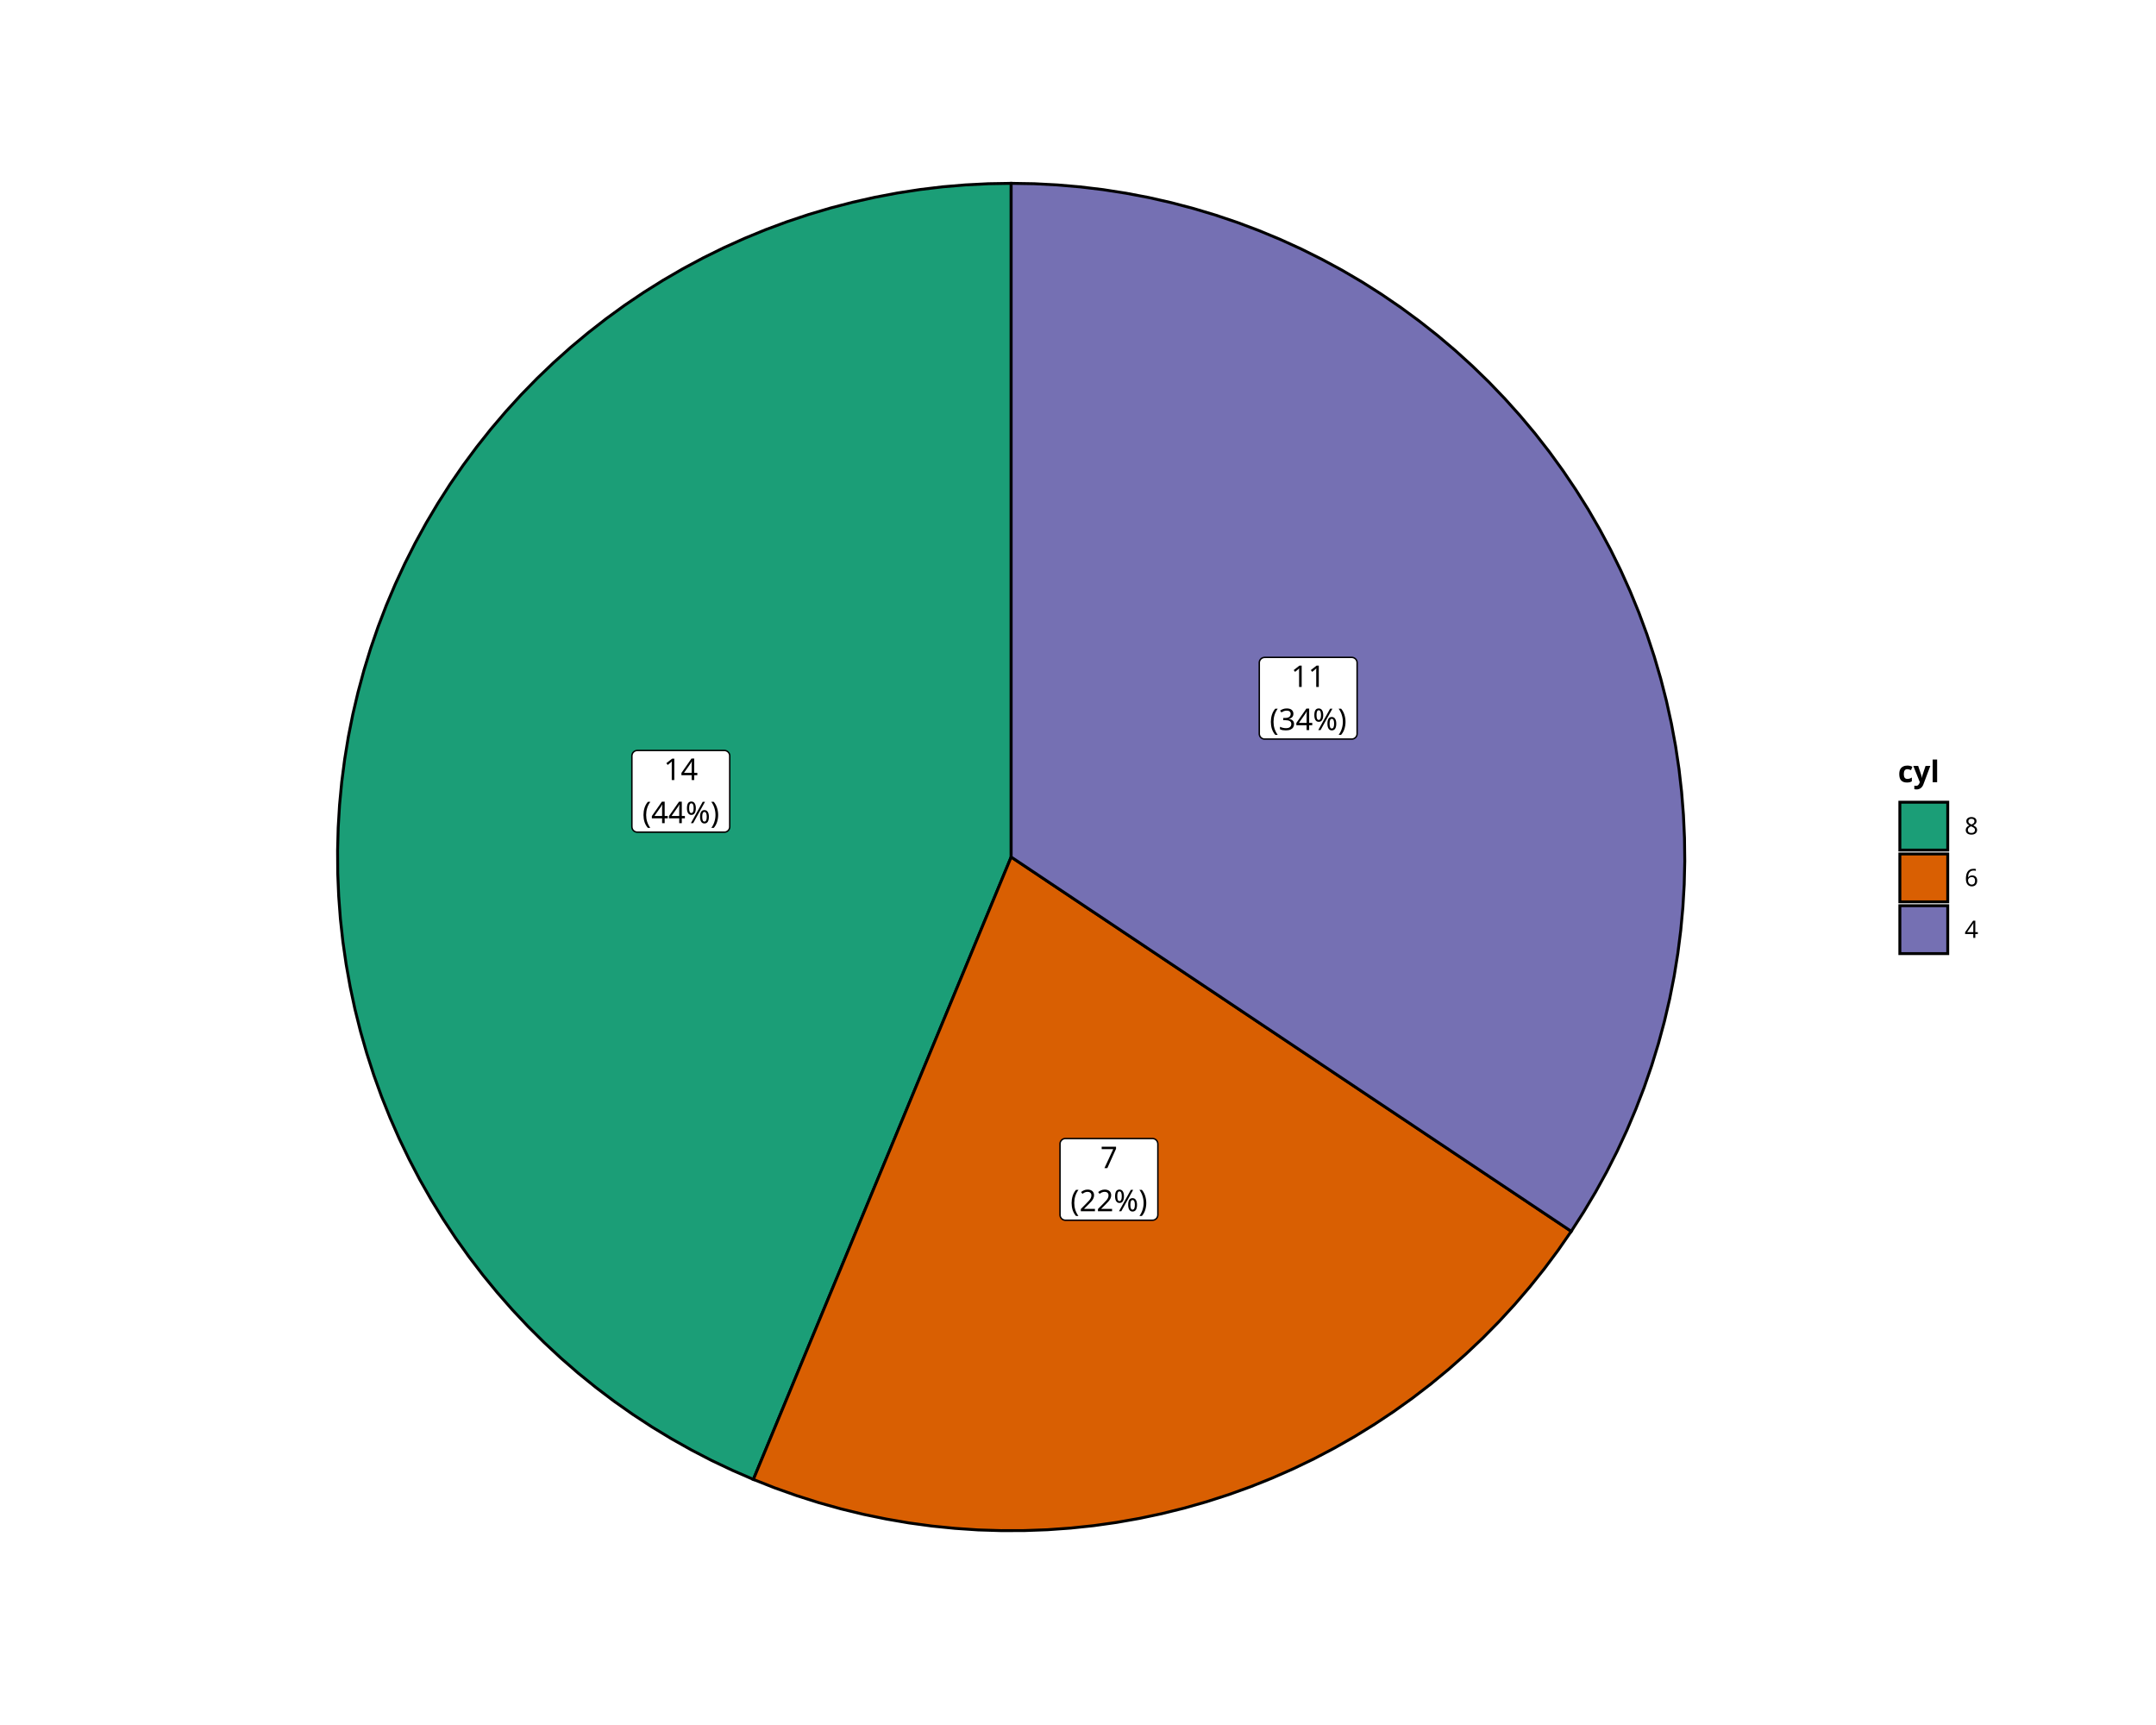
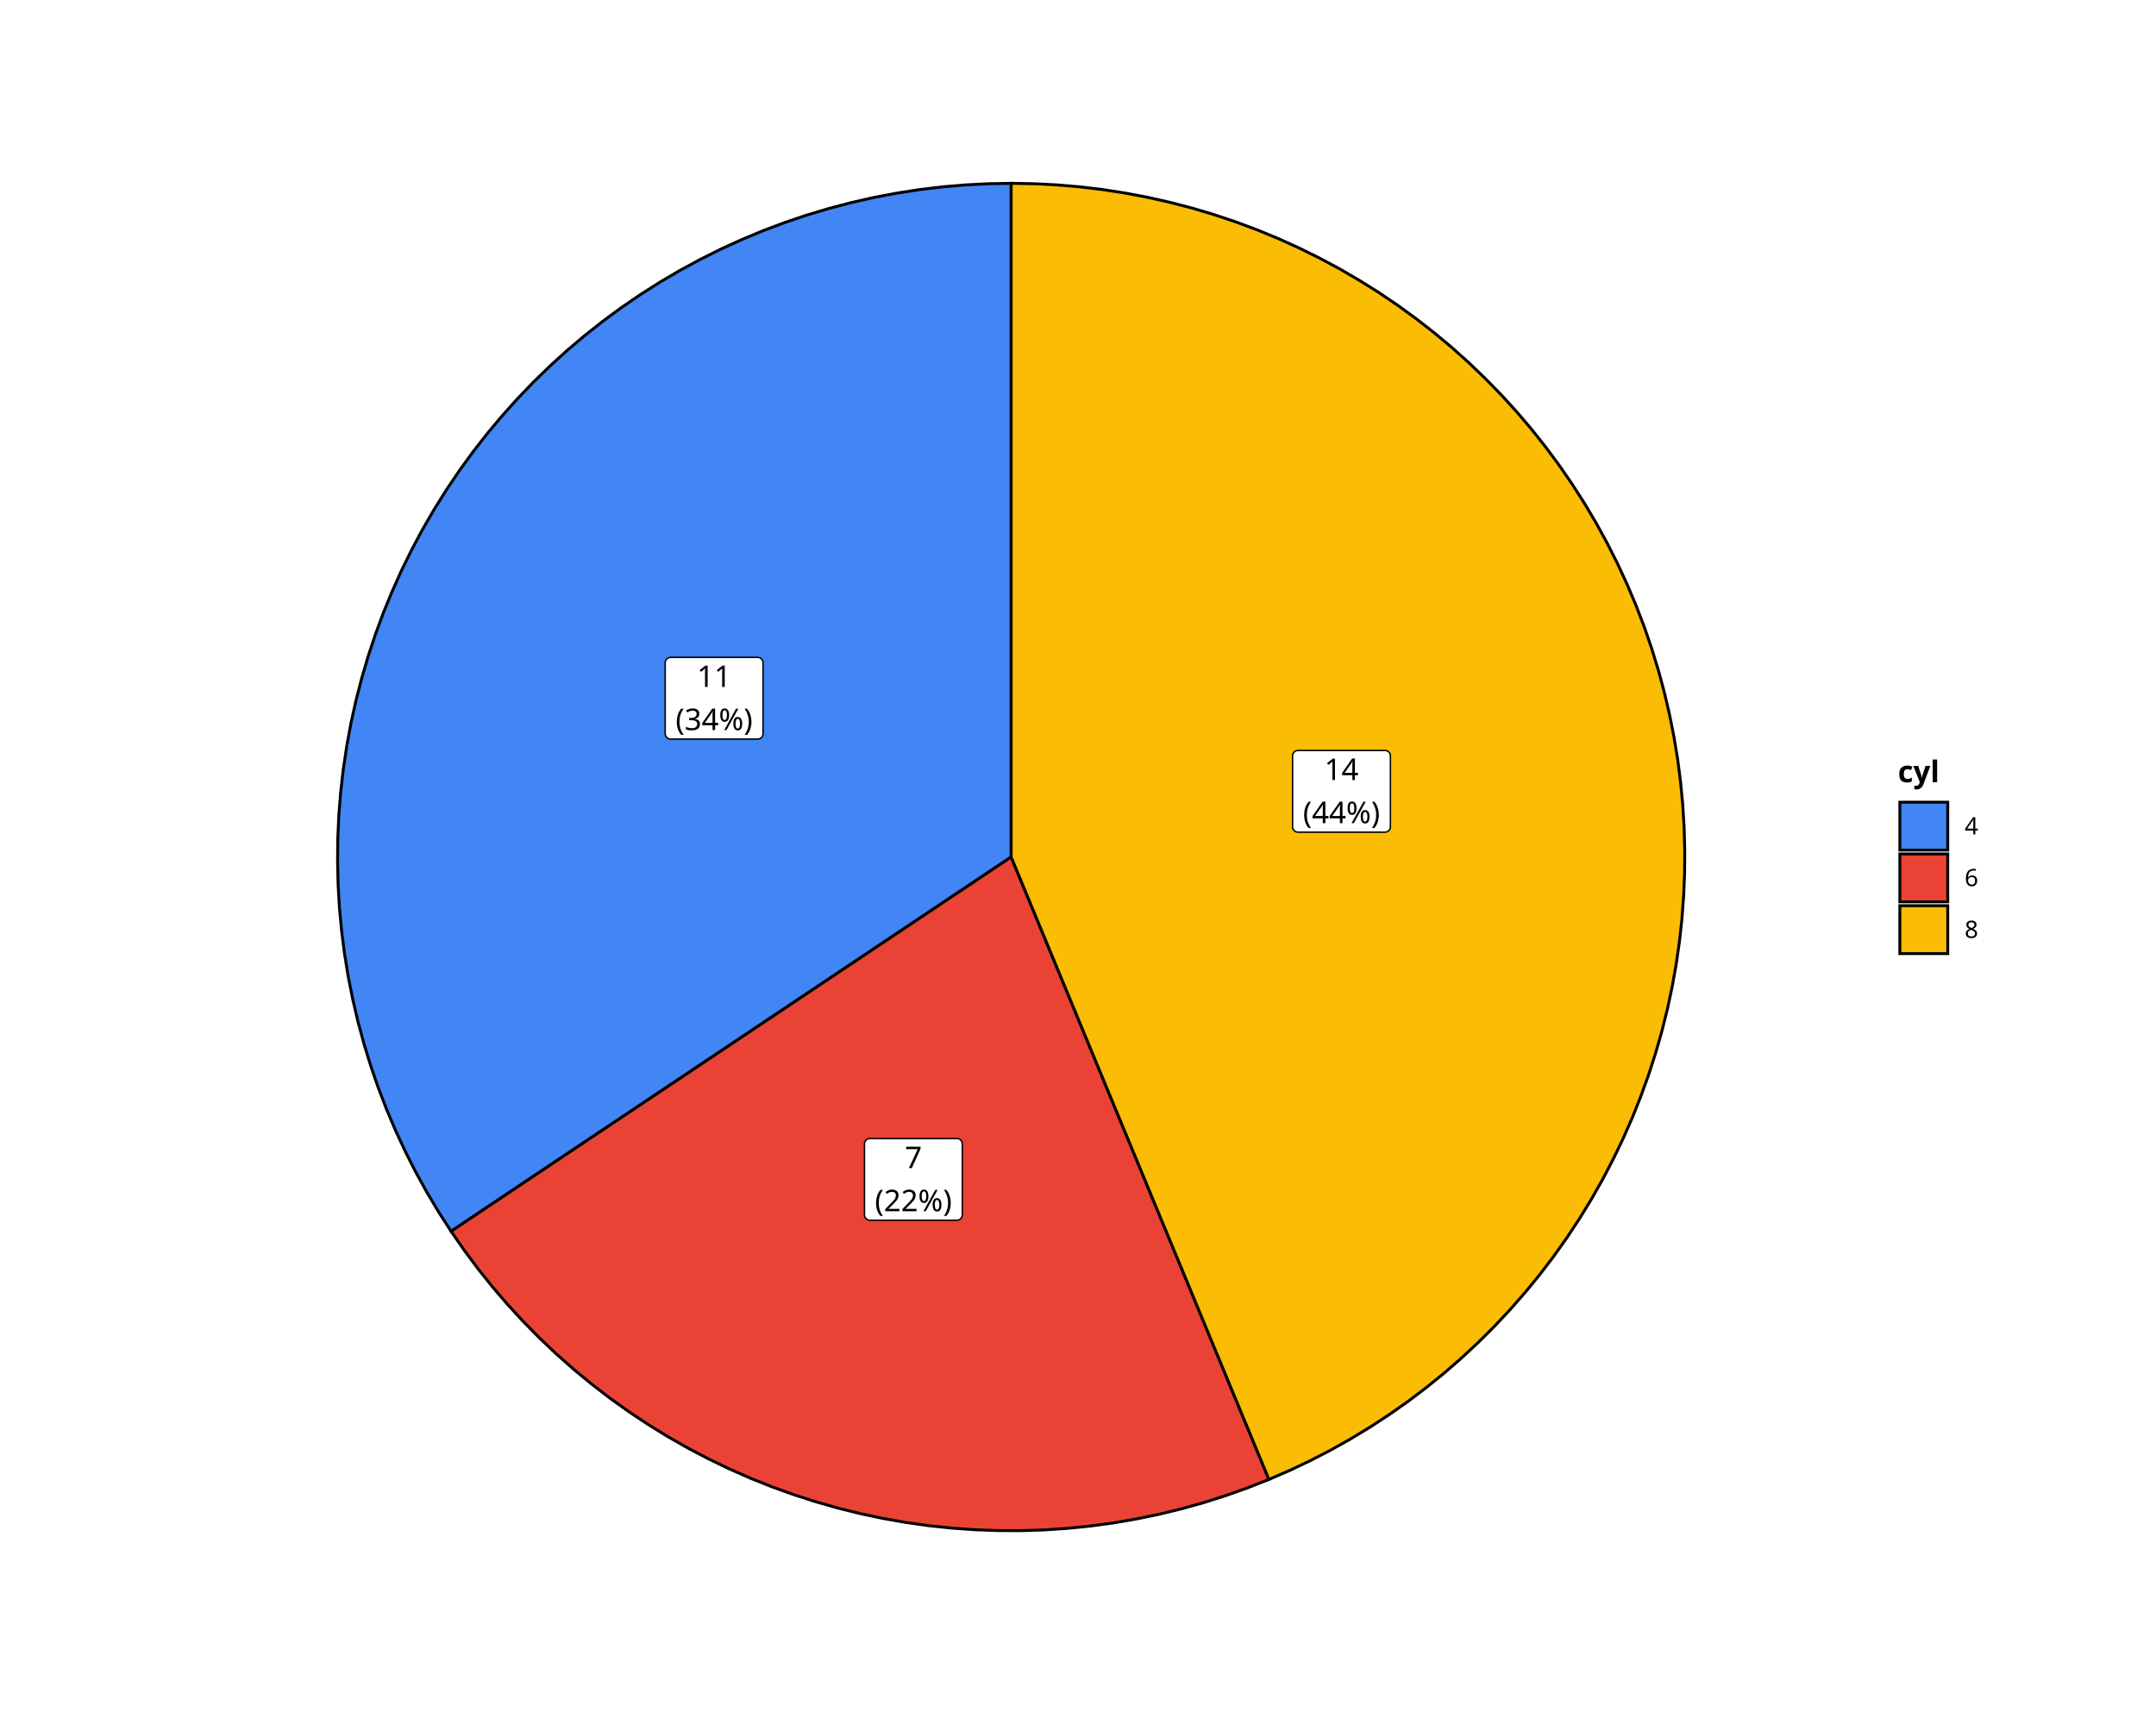
<svg xmlns="http://www.w3.org/2000/svg" class="svglite" data-engine-version="2.0" width="720.00pt" height="576.00pt" viewBox="0 0 720.00 576.00">
  <defs>
    <style type="text/css">
    .svglite line, .svglite polyline, .svglite polygon, .svglite path, .svglite rect, .svglite circle {
      fill: none;
      stroke: #000000;
      stroke-linecap: round;
      stroke-linejoin: round;
      stroke-miterlimit: 10.00;
    }
  </style>
  </defs>
  <rect width="100%" height="100%" style="stroke: none; fill: #FFFFFF;" />
  <defs>
    <clipPath id="cpMC4wMHw3MjAuMDB8MC4wMHw1NzYuMDA=">
      <rect x="0.00" y="0.00" width="720.00" height="576.00" />
    </clipPath>
  </defs>
  <g clip-path="url(#cpMC4wMHw3MjAuMDB8MC4wMHw1NzYuMDA=)">
</g>
  <defs>
    <clipPath id="cpNDkuNTF8NjcwLjQ5fDAuMDB8NTc2LjAw">
      <rect x="49.51" y="0.00" width="620.98" height="576.00" />
    </clipPath>
  </defs>
  <g clip-path="url(#cpNDkuNTF8NjcwLjQ5fDAuMDB8NTc2LjAw)">
    <rect x="49.51" y="0.00" width="620.98" height="576.00" style="stroke-width: 0.97; stroke: #FFFFFF; fill: #FFFFFF;" />
  </g>
  <g clip-path="url(#cpMC4wMHw3MjAuMDB8MC4wMHw1NzYuMDA=)">
</g>
  <defs>
    <clipPath id="cpNTYuNDl8NjE4Ljg3fDQuOTh8NTY3LjM3">
      <rect x="56.49" y="4.98" width="562.38" height="562.38" />
    </clipPath>
  </defs>
  <g clip-path="url(#cpNTYuNDl8NjE4Ljg3fDQuOTh8NTY3LjM3)">
    <rect x="56.49" y="4.98" width="562.38" height="562.38" style="stroke-width: 0.97; stroke: none; fill: #FFFFFF;" />
-     <polygon points="337.68,286.17 337.68,278.42 337.68,270.66 337.68,262.90 337.68,255.15 337.68,247.39 337.68,239.63 337.68,231.87 337.68,224.12 337.68,216.36 337.68,208.60 337.68,200.85 337.68,193.09 337.68,185.33 337.68,177.58 337.68,169.82 337.68,162.06 337.68,154.30 337.68,146.55 337.68,138.79 337.68,131.03 337.68,123.28 337.68,115.52 337.68,107.76 337.68,100.00 337.68,92.25 337.68,84.49 337.68,76.73 337.68,68.98 337.68,61.22 330.05,61.35 322.42,61.74 314.81,62.38 307.23,63.29 299.69,64.45 292.19,65.87 284.74,67.54 277.35,69.46 270.03,71.63 262.79,74.05 255.64,76.71 248.58,79.62 241.62,82.76 234.77,86.14 228.05,89.74 221.44,93.58 214.98,97.63 208.65,101.90 202.47,106.39 196.45,111.08 190.59,115.97 184.90,121.06 179.38,126.34 174.05,131.80 168.91,137.44 163.96,143.25 159.21,149.23 154.67,155.36 150.33,161.65 146.22,168.08 142.32,174.64 138.65,181.34 135.21,188.15 132.00,195.08 129.02,202.11 126.29,209.23 123.80,216.45 121.56,223.75 119.57,231.12 117.82,238.55 116.33,246.04 115.10,253.57 114.12,261.14 113.40,268.74 112.94,276.36 112.74,283.99 112.79,291.63 113.11,299.25 113.68,306.87 114.51,314.45 115.60,322.01 116.94,329.52 118.54,336.99 120.39,344.40 122.49,351.73 124.84,359.00 127.43,366.18 130.27,373.27 133.34,380.25 136.65,387.13 140.19,393.90 143.96,400.53 147.95,407.04 152.16,413.41 156.59,419.63 161.22,425.70 166.06,431.60 171.09,437.34 176.32,442.91 181.73,448.29 187.32,453.49 193.08,458.50 199.01,463.30 205.10,467.91 211.34,472.30 217.73,476.48 224.26,480.44 230.92,484.18 237.69,487.69 244.59,490.96 251.59,494.00 254.56,486.84 257.53,479.67 260.50,472.50 263.47,465.34 266.43,458.17 269.40,451.00 272.37,443.84 275.34,436.67 278.31,429.50 281.28,422.34 284.25,415.17 287.21,408.00 290.18,400.84 293.15,393.67 296.12,386.51 299.09,379.34 302.06,372.17 305.02,365.01 307.99,357.84 310.96,350.67 313.93,343.51 316.90,336.34 319.87,329.17 322.84,322.01 325.80,314.84 328.77,307.67 331.74,300.51 334.71,293.34 337.68,286.17 " style="stroke-width: 0.97; stroke-linecap: butt; stroke-linejoin: miter; fill: #1B9E77;" />
-     <polygon points="337.68,286.17 334.71,293.34 331.74,300.51 328.77,307.67 325.80,314.84 322.84,322.01 319.87,329.17 316.90,336.34 313.93,343.51 310.96,350.67 307.99,357.84 305.02,365.01 302.06,372.17 299.09,379.34 296.12,386.51 293.15,393.67 290.18,400.84 287.21,408.00 284.25,415.17 281.28,422.34 278.31,429.50 275.34,436.67 272.37,443.84 269.40,451.00 266.43,458.17 263.47,465.34 260.50,472.50 257.53,479.67 254.56,486.84 251.59,494.00 258.78,496.84 266.07,499.42 273.44,501.76 280.88,503.84 288.39,505.66 295.96,507.22 303.58,508.53 311.24,509.57 318.93,510.34 326.64,510.86 334.37,511.10 342.09,511.08 349.82,510.80 357.53,510.25 365.21,509.44 372.87,508.36 380.48,507.02 388.04,505.42 395.54,503.56 402.98,501.44 410.34,499.07 417.61,496.45 424.78,493.58 431.86,490.46 438.82,487.11 445.66,483.51 452.38,479.69 458.96,475.63 465.40,471.35 471.68,466.86 477.81,462.15 483.77,457.23 489.56,452.11 495.18,446.79 500.60,441.29 505.83,435.60 510.87,429.73 515.70,423.70 520.32,417.50 524.72,411.15 518.27,406.84 511.82,402.53 505.37,398.22 498.92,393.91 492.47,389.60 486.02,385.29 479.57,380.98 473.12,376.67 466.67,372.36 460.22,368.06 453.77,363.75 447.32,359.44 440.87,355.13 434.42,350.82 427.97,346.51 421.52,342.20 415.07,337.89 408.63,333.58 402.18,329.27 395.73,324.96 389.28,320.65 382.83,316.34 376.38,312.03 369.93,307.72 363.48,303.41 357.03,299.10 350.58,294.79 344.13,290.48 337.68,286.17 " style="stroke-width: 0.97; stroke-linecap: butt; stroke-linejoin: miter; fill: #D95F02;" />
-     <polygon points="337.68,286.17 344.13,290.48 350.58,294.79 357.03,299.10 363.48,303.41 369.93,307.72 376.38,312.03 382.83,316.34 389.28,320.65 395.73,324.96 402.18,329.27 408.63,333.58 415.07,337.89 421.52,342.20 427.97,346.51 434.42,350.82 440.87,355.13 447.32,359.44 453.77,363.75 460.22,368.06 466.67,372.36 473.12,376.67 479.57,380.98 486.02,385.29 492.47,389.60 498.92,393.91 505.37,398.22 511.82,402.53 518.27,406.84 524.72,411.15 528.89,404.67 532.84,398.04 536.56,391.29 540.05,384.41 543.30,377.41 546.30,370.31 549.07,363.11 551.58,355.82 553.84,348.45 555.85,341.00 557.60,333.49 559.09,325.93 560.32,318.31 561.29,310.66 562.00,302.98 562.45,295.29 562.63,287.58 562.54,279.86 562.19,272.16 561.58,264.47 560.71,256.81 559.57,249.18 558.17,241.60 556.51,234.07 554.60,226.60 552.43,219.20 550.01,211.88 547.34,204.64 544.42,197.50 541.26,190.47 537.86,183.55 534.22,176.75 530.36,170.07 526.26,163.54 521.95,157.15 517.42,150.90 512.68,144.82 507.73,138.91 502.58,133.17 497.24,127.60 491.71,122.23 486.00,117.04 480.12,112.06 474.06,107.28 467.85,102.71 461.49,98.36 454.98,94.22 448.33,90.31 441.55,86.64 434.65,83.19 427.64,79.99 420.52,77.03 413.30,74.31 405.99,71.84 398.60,69.63 391.15,67.67 383.63,65.96 376.05,64.52 368.43,63.33 360.77,62.41 353.09,61.75 345.39,61.35 337.68,61.22 337.68,68.98 337.68,76.73 337.68,84.49 337.68,92.25 337.68,100.00 337.68,107.76 337.68,115.52 337.68,123.28 337.68,131.03 337.68,138.79 337.68,146.55 337.68,154.30 337.68,162.06 337.68,169.82 337.68,177.58 337.68,185.33 337.68,193.09 337.68,200.85 337.68,208.60 337.68,216.36 337.68,224.12 337.68,231.87 337.68,239.63 337.68,247.39 337.68,255.15 337.68,262.90 337.68,270.66 337.68,278.42 337.68,286.17 " style="stroke-width: 0.97; stroke-linecap: butt; stroke-linejoin: miter; fill: #7570B3;" />
-     <polygon points="212.82,277.87 241.90,277.87 241.83,277.87 242.12,277.86 242.40,277.80 242.67,277.70 242.92,277.55 243.15,277.37 243.34,277.15 243.49,276.91 243.61,276.64 243.68,276.36 243.70,276.07 243.70,276.07 243.70,252.39 243.70,252.39 243.68,252.10 243.61,251.82 243.49,251.55 243.34,251.31 243.15,251.09 242.92,250.91 242.67,250.76 242.40,250.66 242.12,250.60 241.90,250.59 212.82,250.59 213.04,250.60 212.75,250.59 212.46,250.63 212.19,250.71 211.92,250.83 211.69,250.99 211.48,251.20 211.30,251.43 211.17,251.68 211.08,251.96 211.03,252.24 211.02,252.39 211.02,276.07 211.03,275.93 211.03,276.22 211.08,276.50 211.17,276.78 211.30,277.03 211.48,277.26 211.69,277.47 211.92,277.63 212.19,277.75 212.46,277.83 212.75,277.87 " style="stroke-width: 0.48; fill: #FFFFFF;" />
-     <text x="227.36" y="260.47" text-anchor="middle" style="font-size: 10.00px; font-family: sans;" textLength="11.12px" lengthAdjust="spacingAndGlyphs">14</text>
-     <text x="227.36" y="274.87" text-anchor="middle" style="font-size: 10.00px; font-family: sans;" textLength="26.68px" lengthAdjust="spacingAndGlyphs">(44%)</text>
-     <polygon points="355.79,407.45 384.87,407.45 384.79,407.45 385.08,407.43 385.37,407.38 385.64,407.27 385.89,407.13 386.11,406.95 386.31,406.73 386.46,406.48 386.57,406.22 386.64,405.94 386.67,405.65 386.67,405.65 386.67,381.97 386.67,381.97 386.64,381.68 386.57,381.40 386.46,381.13 386.31,380.88 386.11,380.67 385.89,380.48 385.64,380.34 385.37,380.24 385.08,380.18 384.87,380.17 355.79,380.17 356.01,380.18 355.72,380.17 355.43,380.20 355.15,380.28 354.89,380.41 354.65,380.57 354.44,380.77 354.27,381.00 354.13,381.26 354.04,381.54 354.00,381.82 353.99,381.97 353.99,405.65 354.00,405.50 354.00,405.79 354.04,406.08 354.13,406.35 354.27,406.61 354.44,406.84 354.65,407.04 354.89,407.21 355.15,407.33 355.43,407.41 355.72,407.45 " style="stroke-width: 0.48; fill: #FFFFFF;" />
-     <text x="370.33" y="390.05" text-anchor="middle" style="font-size: 10.00px; font-family: sans;" textLength="5.56px" lengthAdjust="spacingAndGlyphs">7</text>
-     <text x="370.33" y="404.45" text-anchor="middle" style="font-size: 10.00px; font-family: sans;" textLength="26.68px" lengthAdjust="spacingAndGlyphs">(22%)</text>
-     <polygon points="422.34,246.79 451.41,246.79 451.34,246.79 451.63,246.78 451.91,246.72 452.18,246.62 452.43,246.47 452.66,246.29 452.85,246.07 453.01,245.83 453.12,245.56 453.19,245.28 453.21,244.99 453.21,244.99 453.21,221.31 453.21,221.31 453.19,221.02 453.12,220.74 453.01,220.47 452.85,220.23 452.66,220.01 452.43,219.83 452.18,219.68 451.91,219.58 451.63,219.52 451.41,219.51 422.34,219.51 422.55,219.52 422.26,219.51 421.98,219.55 421.70,219.63 421.44,219.75 421.20,219.92 420.99,220.12 420.81,220.35 420.68,220.61 420.59,220.88 420.54,221.17 420.54,221.31 420.54,244.99 420.54,244.85 420.54,245.14 420.59,245.42 420.68,245.70 420.81,245.96 420.99,246.19 421.20,246.39 421.44,246.55 421.70,246.68 421.98,246.76 422.26,246.79 " style="stroke-width: 0.48; fill: #FFFFFF;" />
-     <text x="436.87" y="229.39" text-anchor="middle" style="font-size: 10.00px; font-family: sans;" textLength="11.12px" lengthAdjust="spacingAndGlyphs">11</text>
-     <text x="436.87" y="243.79" text-anchor="middle" style="font-size: 10.00px; font-family: sans;" textLength="26.68px" lengthAdjust="spacingAndGlyphs">(34%)</text>
+     <polygon points="337.68,286.17 337.68,278.42 337.68,270.66 337.68,262.90 337.68,255.15 337.68,247.39 337.68,239.63 337.68,231.87 337.68,224.12 337.68,216.36 337.68,208.60 337.68,200.85 337.68,193.09 337.68,185.33 337.68,177.58 337.68,169.82 337.68,162.06 337.68,154.30 337.68,146.55 337.68,138.79 337.68,131.03 337.68,123.28 337.68,115.52 337.68,107.76 337.68,100.00 337.68,92.25 337.68,84.49 337.68,76.73 337.68,68.98 337.68,61.22 329.97,61.35 322.27,61.75 314.58,62.41 306.93,63.33 299.31,64.52 291.73,65.96 284.21,67.67 276.75,69.63 269.36,71.84 262.06,74.31 254.84,77.03 247.72,79.99 240.71,83.19 233.81,86.64 227.03,90.31 220.38,94.22 213.87,98.36 207.50,102.71 201.29,107.28 195.24,112.06 189.36,117.04 183.65,122.23 178.12,127.60 172.78,133.17 167.63,138.91 162.68,144.82 157.94,150.90 153.41,157.15 149.09,163.54 145.00,170.07 141.13,176.75 137.50,183.55 134.10,190.47 130.94,197.50 128.02,204.64 125.35,211.88 122.93,219.20 120.76,226.60 118.84,234.07 117.18,241.60 115.79,249.18 114.65,256.81 113.77,264.47 113.16,272.16 112.81,279.86 112.73,287.58 112.91,295.29 113.35,302.98 114.06,310.66 115.03,318.31 116.26,325.93 117.76,333.49 119.51,341.00 121.52,348.45 123.78,355.82 126.29,363.11 129.05,370.31 132.06,377.41 135.31,384.41 138.79,391.29 142.51,398.04 146.46,404.67 150.64,411.15 157.09,406.84 163.54,402.53 169.99,398.22 176.43,393.91 182.88,389.60 189.33,385.29 195.78,380.98 202.23,376.67 208.68,372.36 215.13,368.06 221.58,363.75 228.03,359.44 234.48,355.13 240.93,350.82 247.38,346.51 253.83,342.20 260.28,337.89 266.73,333.58 273.18,329.27 279.63,324.96 286.08,320.65 292.53,316.34 298.98,312.03 305.43,307.72 311.88,303.41 318.33,299.10 324.78,294.79 331.23,290.48 337.68,286.17 " style="stroke-width: 0.97; stroke-linecap: butt; stroke-linejoin: miter; fill: #4285F4;" />
+     <polygon points="337.68,286.17 331.23,290.48 324.78,294.79 318.33,299.10 311.88,303.41 305.43,307.72 298.98,312.03 292.53,316.34 286.08,320.65 279.63,324.96 273.18,329.27 266.73,333.58 260.28,337.89 253.83,342.20 247.38,346.51 240.93,350.82 234.48,355.13 228.03,359.44 221.58,363.75 215.13,368.06 208.68,372.36 202.23,376.67 195.78,380.98 189.33,385.29 182.88,389.60 176.43,393.91 169.99,398.22 163.54,402.53 157.09,406.84 150.64,411.15 155.04,417.50 159.66,423.70 164.49,429.73 169.52,435.60 174.76,441.29 180.18,446.79 185.79,452.11 191.58,457.23 197.55,462.15 203.67,466.86 209.96,471.35 216.40,475.63 222.98,479.69 229.69,483.51 236.54,487.11 243.50,490.46 250.57,493.58 257.75,496.45 265.02,499.07 272.38,501.44 279.81,503.56 287.31,505.42 294.88,507.02 302.49,508.36 310.14,509.44 317.83,510.25 325.54,510.80 333.26,511.08 340.99,511.10 348.72,510.86 356.43,510.34 364.12,509.57 371.78,508.53 379.40,507.22 386.97,505.66 394.48,503.84 401.92,501.76 409.29,499.42 416.57,496.84 423.76,494.00 420.80,486.84 417.83,479.67 414.86,472.50 411.89,465.34 408.92,458.17 405.95,451.00 402.98,443.84 400.02,436.67 397.05,429.50 394.08,422.34 391.11,415.17 388.14,408.00 385.17,400.84 382.21,393.67 379.24,386.51 376.27,379.34 373.30,372.17 370.33,365.01 367.36,357.84 364.39,350.67 361.43,343.51 358.46,336.34 355.49,329.17 352.52,322.01 349.55,314.84 346.58,307.67 343.62,300.51 340.65,293.34 337.68,286.17 " style="stroke-width: 0.97; stroke-linecap: butt; stroke-linejoin: miter; fill: #EA4335;" />
+     <polygon points="337.68,286.17 340.65,293.34 343.62,300.51 346.58,307.67 349.55,314.84 352.52,322.01 355.49,329.17 358.46,336.34 361.43,343.51 364.39,350.67 367.36,357.84 370.33,365.01 373.30,372.17 376.27,379.34 379.24,386.51 382.21,393.67 385.17,400.84 388.14,408.00 391.11,415.17 394.08,422.34 397.05,429.50 400.02,436.67 402.98,443.84 405.95,451.00 408.92,458.17 411.89,465.34 414.86,472.50 417.83,479.67 420.80,486.84 423.76,494.00 430.77,490.96 437.66,487.69 444.44,484.18 451.10,480.44 457.62,476.48 464.01,472.30 470.26,467.91 476.35,463.30 482.28,458.50 488.04,453.49 493.63,448.29 499.04,442.91 504.27,437.34 509.30,431.60 514.14,425.70 518.77,419.63 523.19,413.41 527.40,407.04 531.39,400.53 535.16,393.90 538.70,387.13 542.01,380.25 545.09,373.27 547.92,366.18 550.52,359.00 552.87,351.73 554.97,344.40 556.82,336.99 558.42,329.52 559.76,322.01 560.85,314.45 561.68,306.87 562.25,299.25 562.57,291.63 562.62,283.99 562.42,276.36 561.96,268.74 561.23,261.14 560.26,253.57 559.02,246.04 557.53,238.55 555.79,231.12 553.80,223.75 551.55,216.45 549.07,209.23 546.33,202.11 543.36,195.08 540.15,188.15 536.71,181.34 533.04,174.64 529.14,168.08 525.02,161.65 520.69,155.36 516.15,149.23 511.40,143.25 506.45,137.44 501.30,131.80 495.97,126.34 490.46,121.06 484.77,115.97 478.91,111.08 472.88,106.39 466.71,101.90 460.38,97.63 453.91,93.58 447.31,89.74 440.58,86.14 433.73,82.76 426.78,79.62 419.72,76.71 412.56,74.05 405.32,71.63 398.00,69.46 390.62,67.54 383.17,65.87 375.67,64.45 368.12,63.29 360.54,62.38 352.93,61.74 345.31,61.35 337.68,61.22 337.68,68.98 337.68,76.73 337.68,84.49 337.68,92.25 337.68,100.00 337.68,107.76 337.68,115.52 337.68,123.28 337.68,131.03 337.68,138.79 337.68,146.55 337.68,154.30 337.68,162.06 337.68,169.82 337.68,177.58 337.68,185.33 337.68,193.09 337.68,200.85 337.68,208.60 337.68,216.36 337.68,224.12 337.68,231.87 337.68,239.63 337.68,247.39 337.68,255.15 337.68,262.90 337.68,270.66 337.68,278.42 337.68,286.17 " style="stroke-width: 0.97; stroke-linecap: butt; stroke-linejoin: miter; fill: #FBBC04;" />
+     <polygon points="223.94,246.79 253.02,246.79 252.95,246.79 253.24,246.78 253.52,246.72 253.79,246.62 254.04,246.47 254.27,246.29 254.46,246.07 254.61,245.83 254.73,245.56 254.80,245.28 254.82,244.99 254.82,244.99 254.82,221.31 254.82,221.31 254.80,221.02 254.73,220.74 254.61,220.47 254.46,220.23 254.27,220.01 254.04,219.83 253.79,219.68 253.52,219.58 253.24,219.52 253.02,219.51 223.94,219.51 224.16,219.52 223.87,219.51 223.58,219.55 223.31,219.63 223.04,219.75 222.81,219.92 222.60,220.12 222.42,220.35 222.29,220.61 222.20,220.88 222.15,221.17 222.14,221.31 222.14,244.99 222.15,244.85 222.15,245.14 222.20,245.42 222.29,245.70 222.42,245.96 222.60,246.19 222.81,246.39 223.04,246.55 223.31,246.68 223.58,246.76 223.87,246.79 " style="stroke-width: 0.48; fill: #FFFFFF;" />
+     <text x="238.48" y="229.39" text-anchor="middle" style="font-size: 10.00px; font-family: sans;" textLength="11.12px" lengthAdjust="spacingAndGlyphs">11</text>
+     <text x="238.48" y="243.79" text-anchor="middle" style="font-size: 10.00px; font-family: sans;" textLength="26.68px" lengthAdjust="spacingAndGlyphs">(34%)</text>
+     <polygon points="290.49,407.45 319.57,407.45 319.49,407.45 319.78,407.43 320.07,407.38 320.34,407.27 320.59,407.13 320.81,406.95 321.00,406.73 321.16,406.48 321.27,406.22 321.34,405.94 321.37,405.65 321.37,405.65 321.37,381.97 321.37,381.97 321.34,381.68 321.27,381.40 321.16,381.13 321.00,380.88 320.81,380.67 320.59,380.48 320.34,380.34 320.07,380.24 319.78,380.18 319.57,380.17 290.49,380.17 290.71,380.18 290.42,380.17 290.13,380.20 289.85,380.28 289.59,380.41 289.35,380.57 289.14,380.77 288.97,381.00 288.83,381.26 288.74,381.54 288.70,381.82 288.69,381.97 288.69,405.65 288.70,405.50 288.70,405.79 288.74,406.08 288.83,406.35 288.97,406.61 289.14,406.84 289.35,407.04 289.59,407.21 289.85,407.33 290.13,407.41 290.42,407.45 " style="stroke-width: 0.48; fill: #FFFFFF;" />
+     <text x="305.03" y="390.05" text-anchor="middle" style="font-size: 10.00px; font-family: sans;" textLength="5.56px" lengthAdjust="spacingAndGlyphs">7</text>
+     <text x="305.03" y="404.45" text-anchor="middle" style="font-size: 10.00px; font-family: sans;" textLength="26.68px" lengthAdjust="spacingAndGlyphs">(22%)</text>
+     <polygon points="433.46,277.87 462.53,277.87 462.46,277.87 462.75,277.86 463.03,277.80 463.30,277.70 463.55,277.55 463.78,277.37 463.97,277.15 464.13,276.91 464.24,276.64 464.31,276.36 464.33,276.07 464.33,276.07 464.33,252.39 464.33,252.39 464.31,252.10 464.24,251.82 464.13,251.55 463.97,251.31 463.78,251.09 463.55,250.91 463.30,250.76 463.03,250.66 462.75,250.60 462.53,250.59 433.46,250.59 433.67,250.60 433.38,250.59 433.10,250.63 432.82,250.71 432.56,250.83 432.32,250.99 432.11,251.20 431.93,251.43 431.80,251.68 431.71,251.96 431.66,252.24 431.66,252.39 431.66,276.07 431.66,275.93 431.66,276.22 431.71,276.50 431.80,276.78 431.93,277.03 432.11,277.26 432.32,277.47 432.56,277.63 432.82,277.75 433.10,277.83 433.38,277.87 " style="stroke-width: 0.48; fill: #FFFFFF;" />
+     <text x="447.99" y="260.47" text-anchor="middle" style="font-size: 10.00px; font-family: sans;" textLength="11.12px" lengthAdjust="spacingAndGlyphs">14</text>
+     <text x="447.99" y="274.87" text-anchor="middle" style="font-size: 10.00px; font-family: sans;" textLength="26.68px" lengthAdjust="spacingAndGlyphs">(44%)</text>
  </g>
  <g clip-path="url(#cpMC4wMHw3MjAuMDB8MC4wMHw1NzYuMDA=)">
    <rect x="628.83" y="248.30" width="36.67" height="75.74" style="stroke-width: 0.97; stroke: none; fill: #FFFFFF;" />
    <text x="633.81" y="261.20" style="font-size: 10.00px; font-weight: bold; font-family: sans;" textLength="12.23px" lengthAdjust="spacingAndGlyphs">cyl</text>
    <rect x="633.81" y="267.22" width="17.28" height="17.28" style="stroke-width: 0.97; stroke: none; fill: #FFFFFF;" />
-     <rect x="634.46" y="267.87" width="15.99" height="15.99" style="stroke-width: 0.97; stroke-linecap: butt; stroke-linejoin: miter; fill: #1B9E77;" />
+     <rect x="634.46" y="267.87" width="15.99" height="15.99" style="stroke-width: 0.97; stroke-linecap: butt; stroke-linejoin: miter; fill: #4285F4;" />
    <rect x="633.81" y="284.50" width="17.28" height="17.28" style="stroke-width: 0.97; stroke: none; fill: #FFFFFF;" />
-     <rect x="634.46" y="285.15" width="15.99" height="15.99" style="stroke-width: 0.97; stroke-linecap: butt; stroke-linejoin: miter; fill: #D95F02;" />
+     <rect x="634.46" y="285.15" width="15.99" height="15.99" style="stroke-width: 0.97; stroke-linecap: butt; stroke-linejoin: miter; fill: #EA4335;" />
    <rect x="633.81" y="301.78" width="17.28" height="17.28" style="stroke-width: 0.97; stroke: none; fill: #FFFFFF;" />
-     <rect x="634.46" y="302.43" width="15.99" height="15.99" style="stroke-width: 0.97; stroke-linecap: butt; stroke-linejoin: miter; fill: #7570B3;" />
-     <text x="656.08" y="278.62" style="font-size: 8.00px; font-family: sans;" textLength="4.45px" lengthAdjust="spacingAndGlyphs">8</text>
+     <rect x="634.46" y="302.43" width="15.99" height="15.99" style="stroke-width: 0.97; stroke-linecap: butt; stroke-linejoin: miter; fill: #FBBC04;" />
+     <text x="656.08" y="278.62" style="font-size: 8.00px; font-family: sans;" textLength="4.45px" lengthAdjust="spacingAndGlyphs">4</text>
    <text x="656.08" y="295.90" style="font-size: 8.00px; font-family: sans;" textLength="4.45px" lengthAdjust="spacingAndGlyphs">6</text>
-     <text x="656.08" y="313.18" style="font-size: 8.00px; font-family: sans;" textLength="4.45px" lengthAdjust="spacingAndGlyphs">4</text>
+     <text x="656.08" y="313.18" style="font-size: 8.00px; font-family: sans;" textLength="4.45px" lengthAdjust="spacingAndGlyphs">8</text>
  </g>
</svg>
